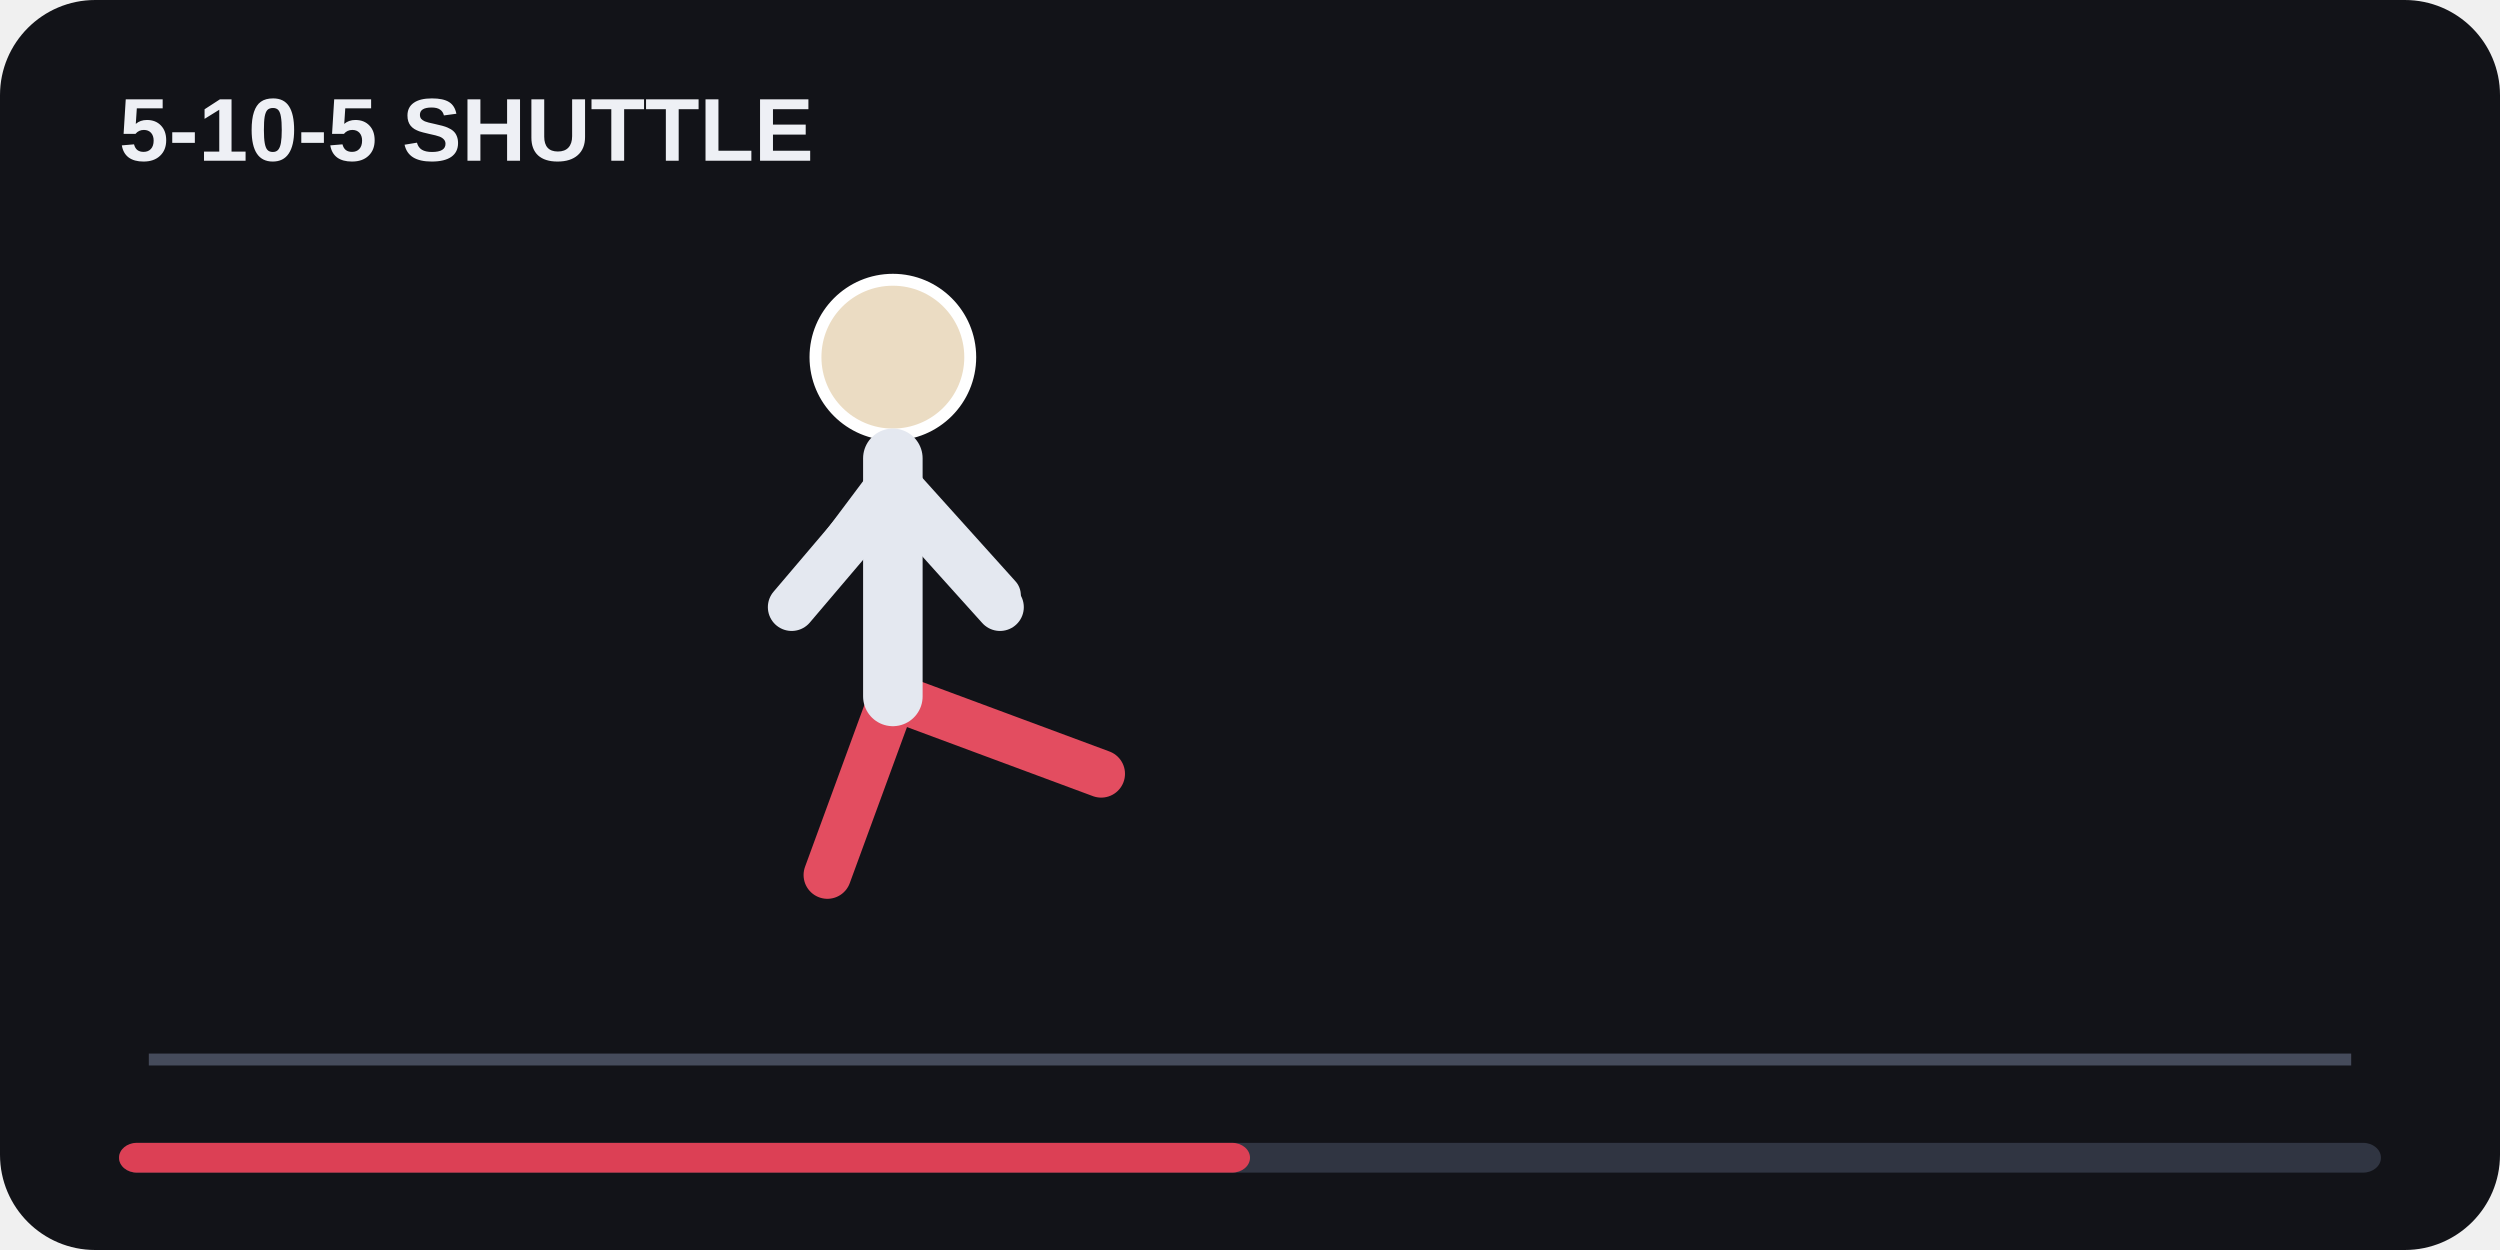
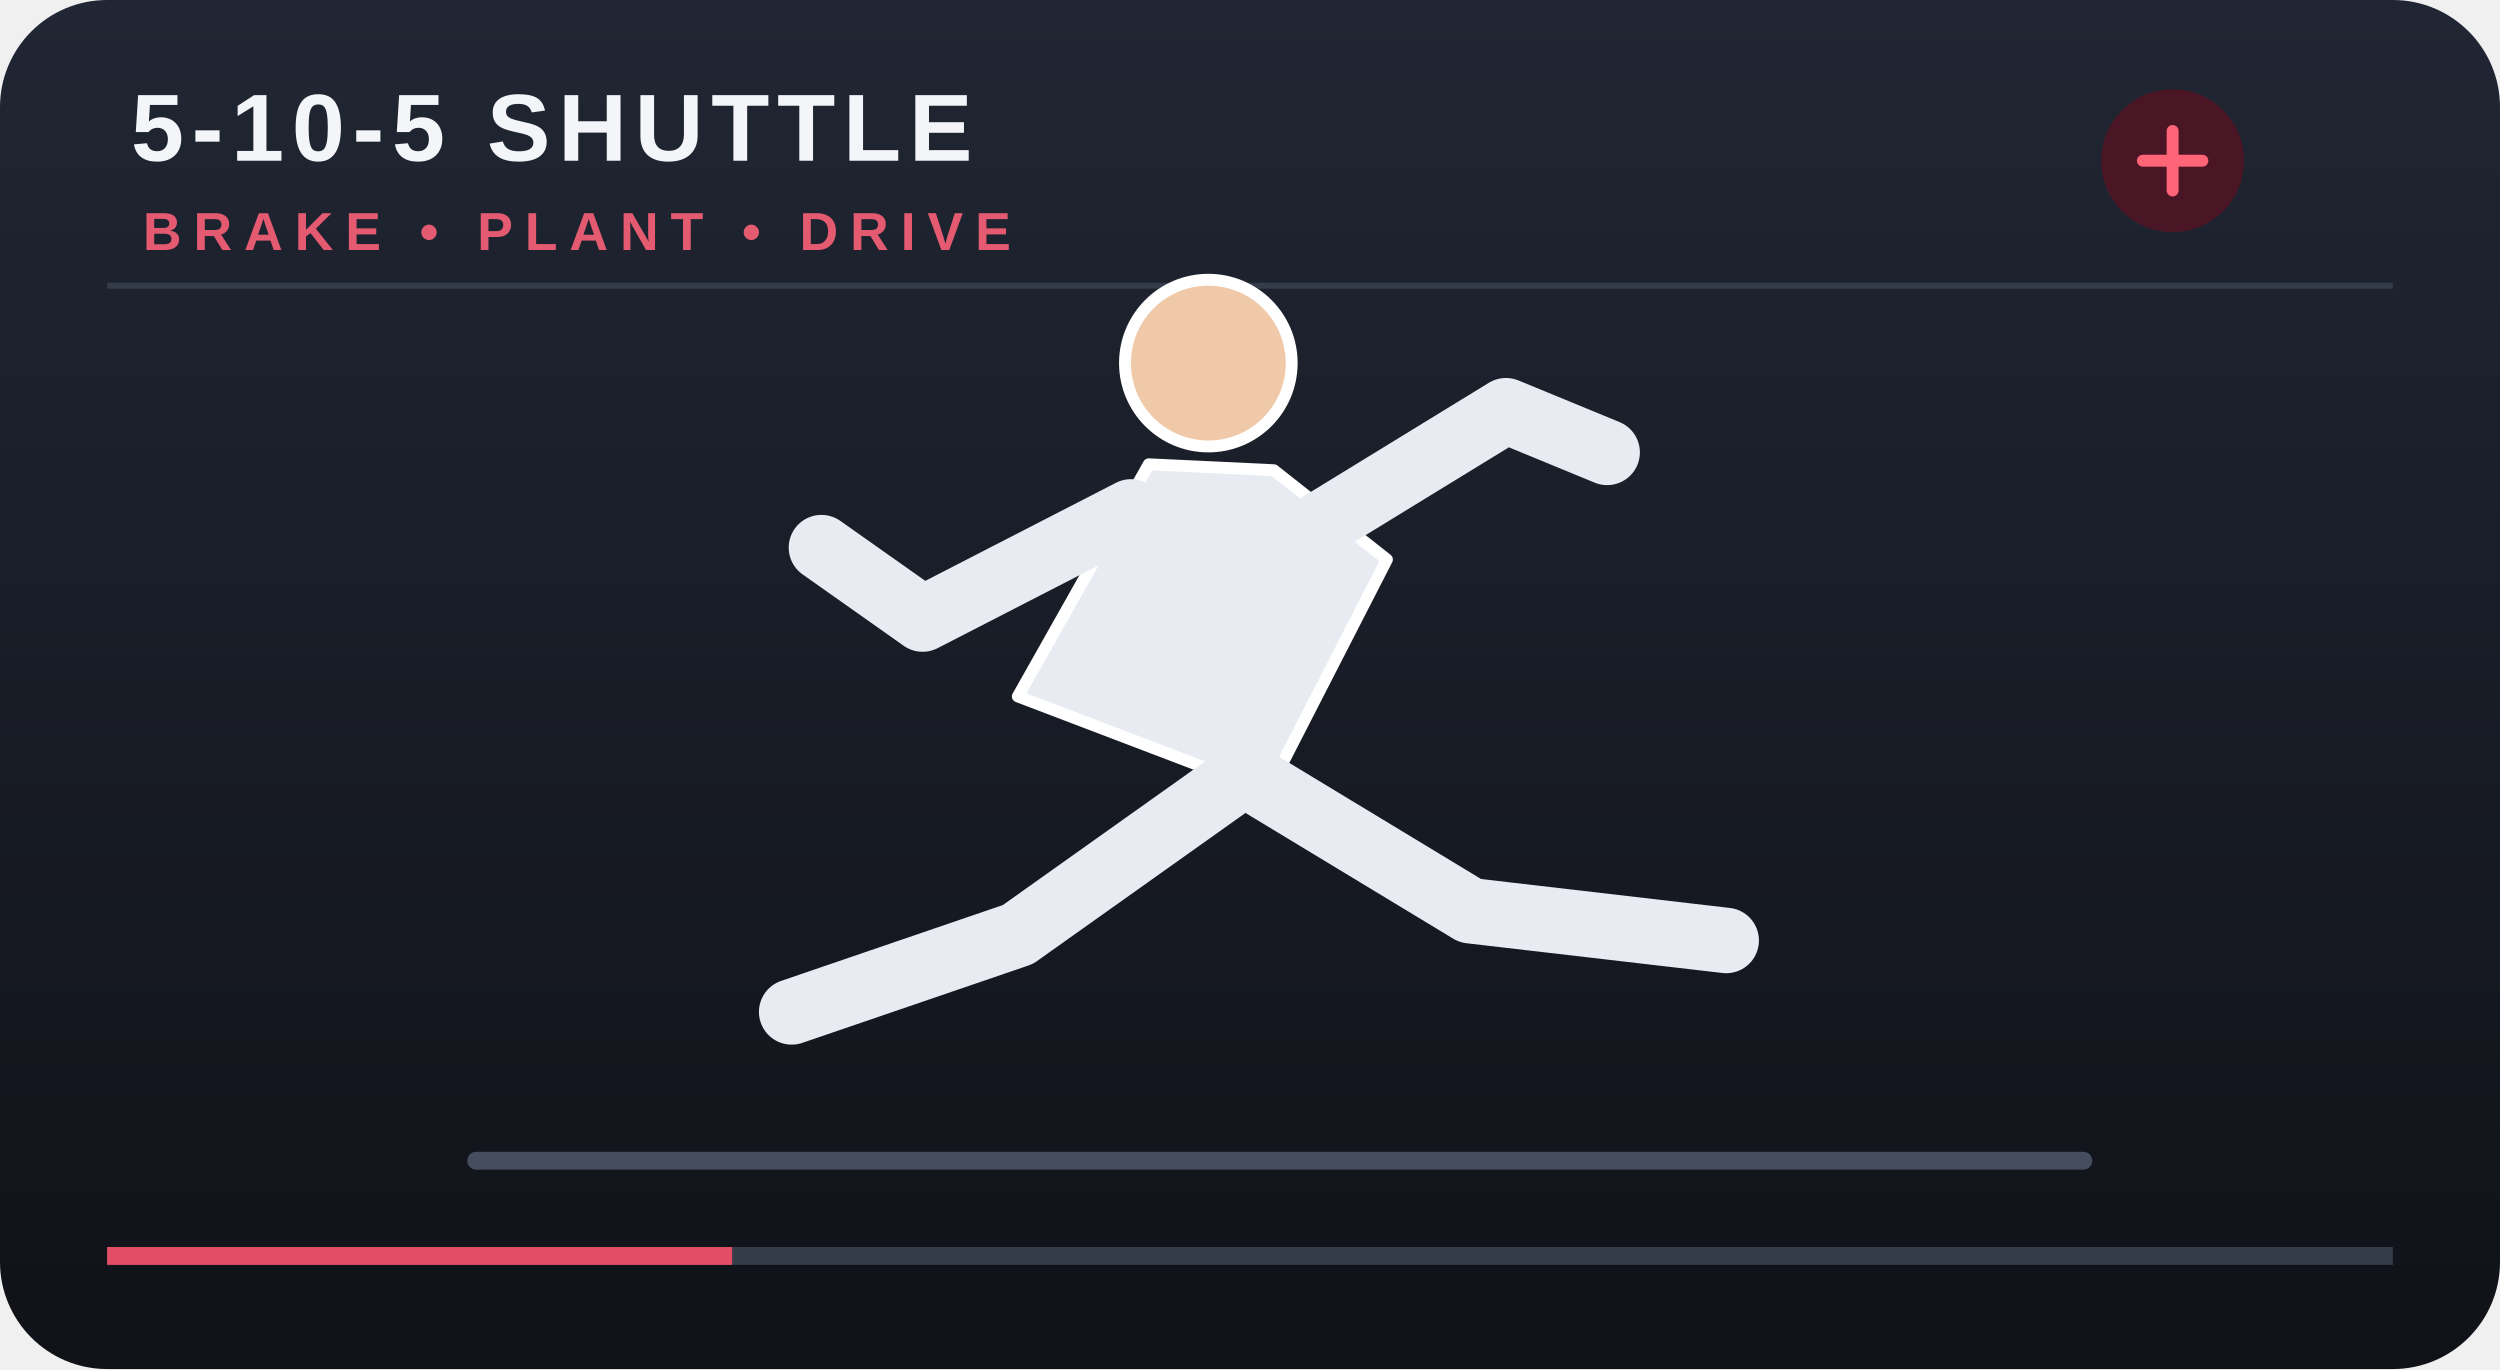
- <svg xmlns="http://www.w3.org/2000/svg" viewBox="0 0 420 210">
-   <rect width="420" height="210" rx="16" fill="#121318" />
-   <text x="20" y="27" fill="#eef0f5" font-family="Arial" font-size="15" font-weight="bold">5-10-5 SHUTTLE</text>
-   <path d="M25 178 H395" stroke="#454b5b" stroke-width="2" />
-   <g transform="translate(115 22)">
-     <g stroke="#e4e8f0" stroke-width="8" stroke-linecap="round" stroke-linejoin="round" fill="none">
-       <path d="M35 55 L35 95" />
-       <path d="M35 60 L18 80 M35 60 L53 80" />
-       <path d="M18 80 L35 55 L53 80 M35 55 L35 95 M35 95 L15 125 M35 95 L55 125" stroke="none" />
-     </g>
-     <g stroke="#e4e8f0" stroke-width="7" stroke-linecap="round" fill="none">
-       <path d="M35 58 L20 78 M35 58 L53 78" />
-     </g>
-     <g stroke="#e34d60" stroke-width="8" stroke-linecap="round" fill="none">
-       <path d="M35 95 L24 125">
-         <animateTransform attributeName="transform" type="translate" values="0 0;0 0;0 0" dur="1s" repeatCount="indefinite" />
-       </path>
-       <path d="M35 95 L70 108">
-         <animateTransform attributeName="transform" type="rotate" values="0 35 95;18 35 95;0 35 95" dur="1.2s" repeatCount="indefinite" />
-       </path>
-     </g>
-     <circle cx="35" cy="38" r="13" fill="#ebdcc3" stroke="#fff" stroke-width="2" />
-     <path d="M35 55 L35 95" stroke="#e4e8f0" stroke-width="10" stroke-linecap="round">
-       <animateTransform attributeName="transform" type="translate" values="0 0;0 -12;0 0" dur="1.2s" repeatCount="indefinite" />
-     </path>
+ <svg xmlns="http://www.w3.org/2000/svg" viewBox="0 0 420 230">
+   <defs>
+     <linearGradient id="bg" x2="0" y2="1">
+       <stop stop-color="#202633" />
+       <stop offset="1" stop-color="#101218" />
+     </linearGradient>
+     <linearGradient id="red">
+       <stop stop-color="#ff687b" />
+       <stop offset="1" stop-color="#b51f3b" />
+     </linearGradient>
+   </defs>
+   <style>.label{font:700 16px Arial;letter-spacing:1.3px;fill:#f4f5f8}.sub{font:600 9px Arial;letter-spacing:2px;fill:#e45a70}.floor{stroke:#454d5e;stroke-width:3;fill:none;stroke-linecap:round}.equipment{stroke:#697386;stroke-width:7;fill:none;stroke-linecap:round;stroke-linejoin:round}.body{fill:#e8ebf2;stroke:#fff;stroke-width:2;stroke-linejoin:round}.skin{fill:#f0c9a8;stroke:#fff;stroke-width:2}.limb{fill:none;stroke:#e8ebf2;stroke-width:11;stroke-linecap:round;stroke-linejoin:round}.bodyline{fill:none;stroke:#e8ebf2;stroke-width:16;stroke-linecap:round;stroke-linejoin:round}.athlete{transform-origin:210px 115px;animation:move 2.4s ease-in-out infinite}@keyframes move{0%,100%{translate:0 0}50%{translate:0 -3px}}.motion{fill:none;stroke:url(#red);stroke-width:4;stroke-linecap:round;stroke-dasharray:7 7;animation:flow 1.5s linear infinite}@keyframes flow{to{stroke-dashoffset:-28}}</style>
+   <rect width="420" height="230" rx="18" fill="url(#bg)" />
+   <path d="M18 48H402" stroke="#343b49" />
+   <text x="22" y="27" class="label">5-10-5 SHUTTLE</text>
+   <text x="24" y="42" class="sub">BRAKE • PLANT • DRIVE</text>
+   <circle cx="365" cy="27" r="12" fill="#4a1524" />
+   <path d="M360 27h10m-5-5v10" stroke="#ff6577" stroke-width="2" stroke-linecap="round" />
+   <g class="athlete">
+     <circle cx="203" cy="61" r="14" class="skin" />
+     <path d="M193 78L171 117L213 133L233 94L214 79Z" class="body" />
+     <path d="M190 86L155 104L138 92M222 88L253 69L270 76M209 130L247 153L290 158M209 130L171 157L133 170" class="limb" />
  </g>
-   <rect x="20" y="192" width="380" height="5" rx="3" fill="#303542" />
-   <rect x="20" y="192" width="190" height="5" rx="3" fill="#dc4055">
-     <animate attributeName="width" values="5;380;5" dur="1.5s" repeatCount="indefinite" />
-   </rect>
+   <path d="M80 195H350" class="floor" />
+   <path d="M18 211H402" stroke="#343b49" stroke-width="3" />
+   <path d="M18 211H123" stroke="#e34d65" stroke-width="3" />
</svg>
